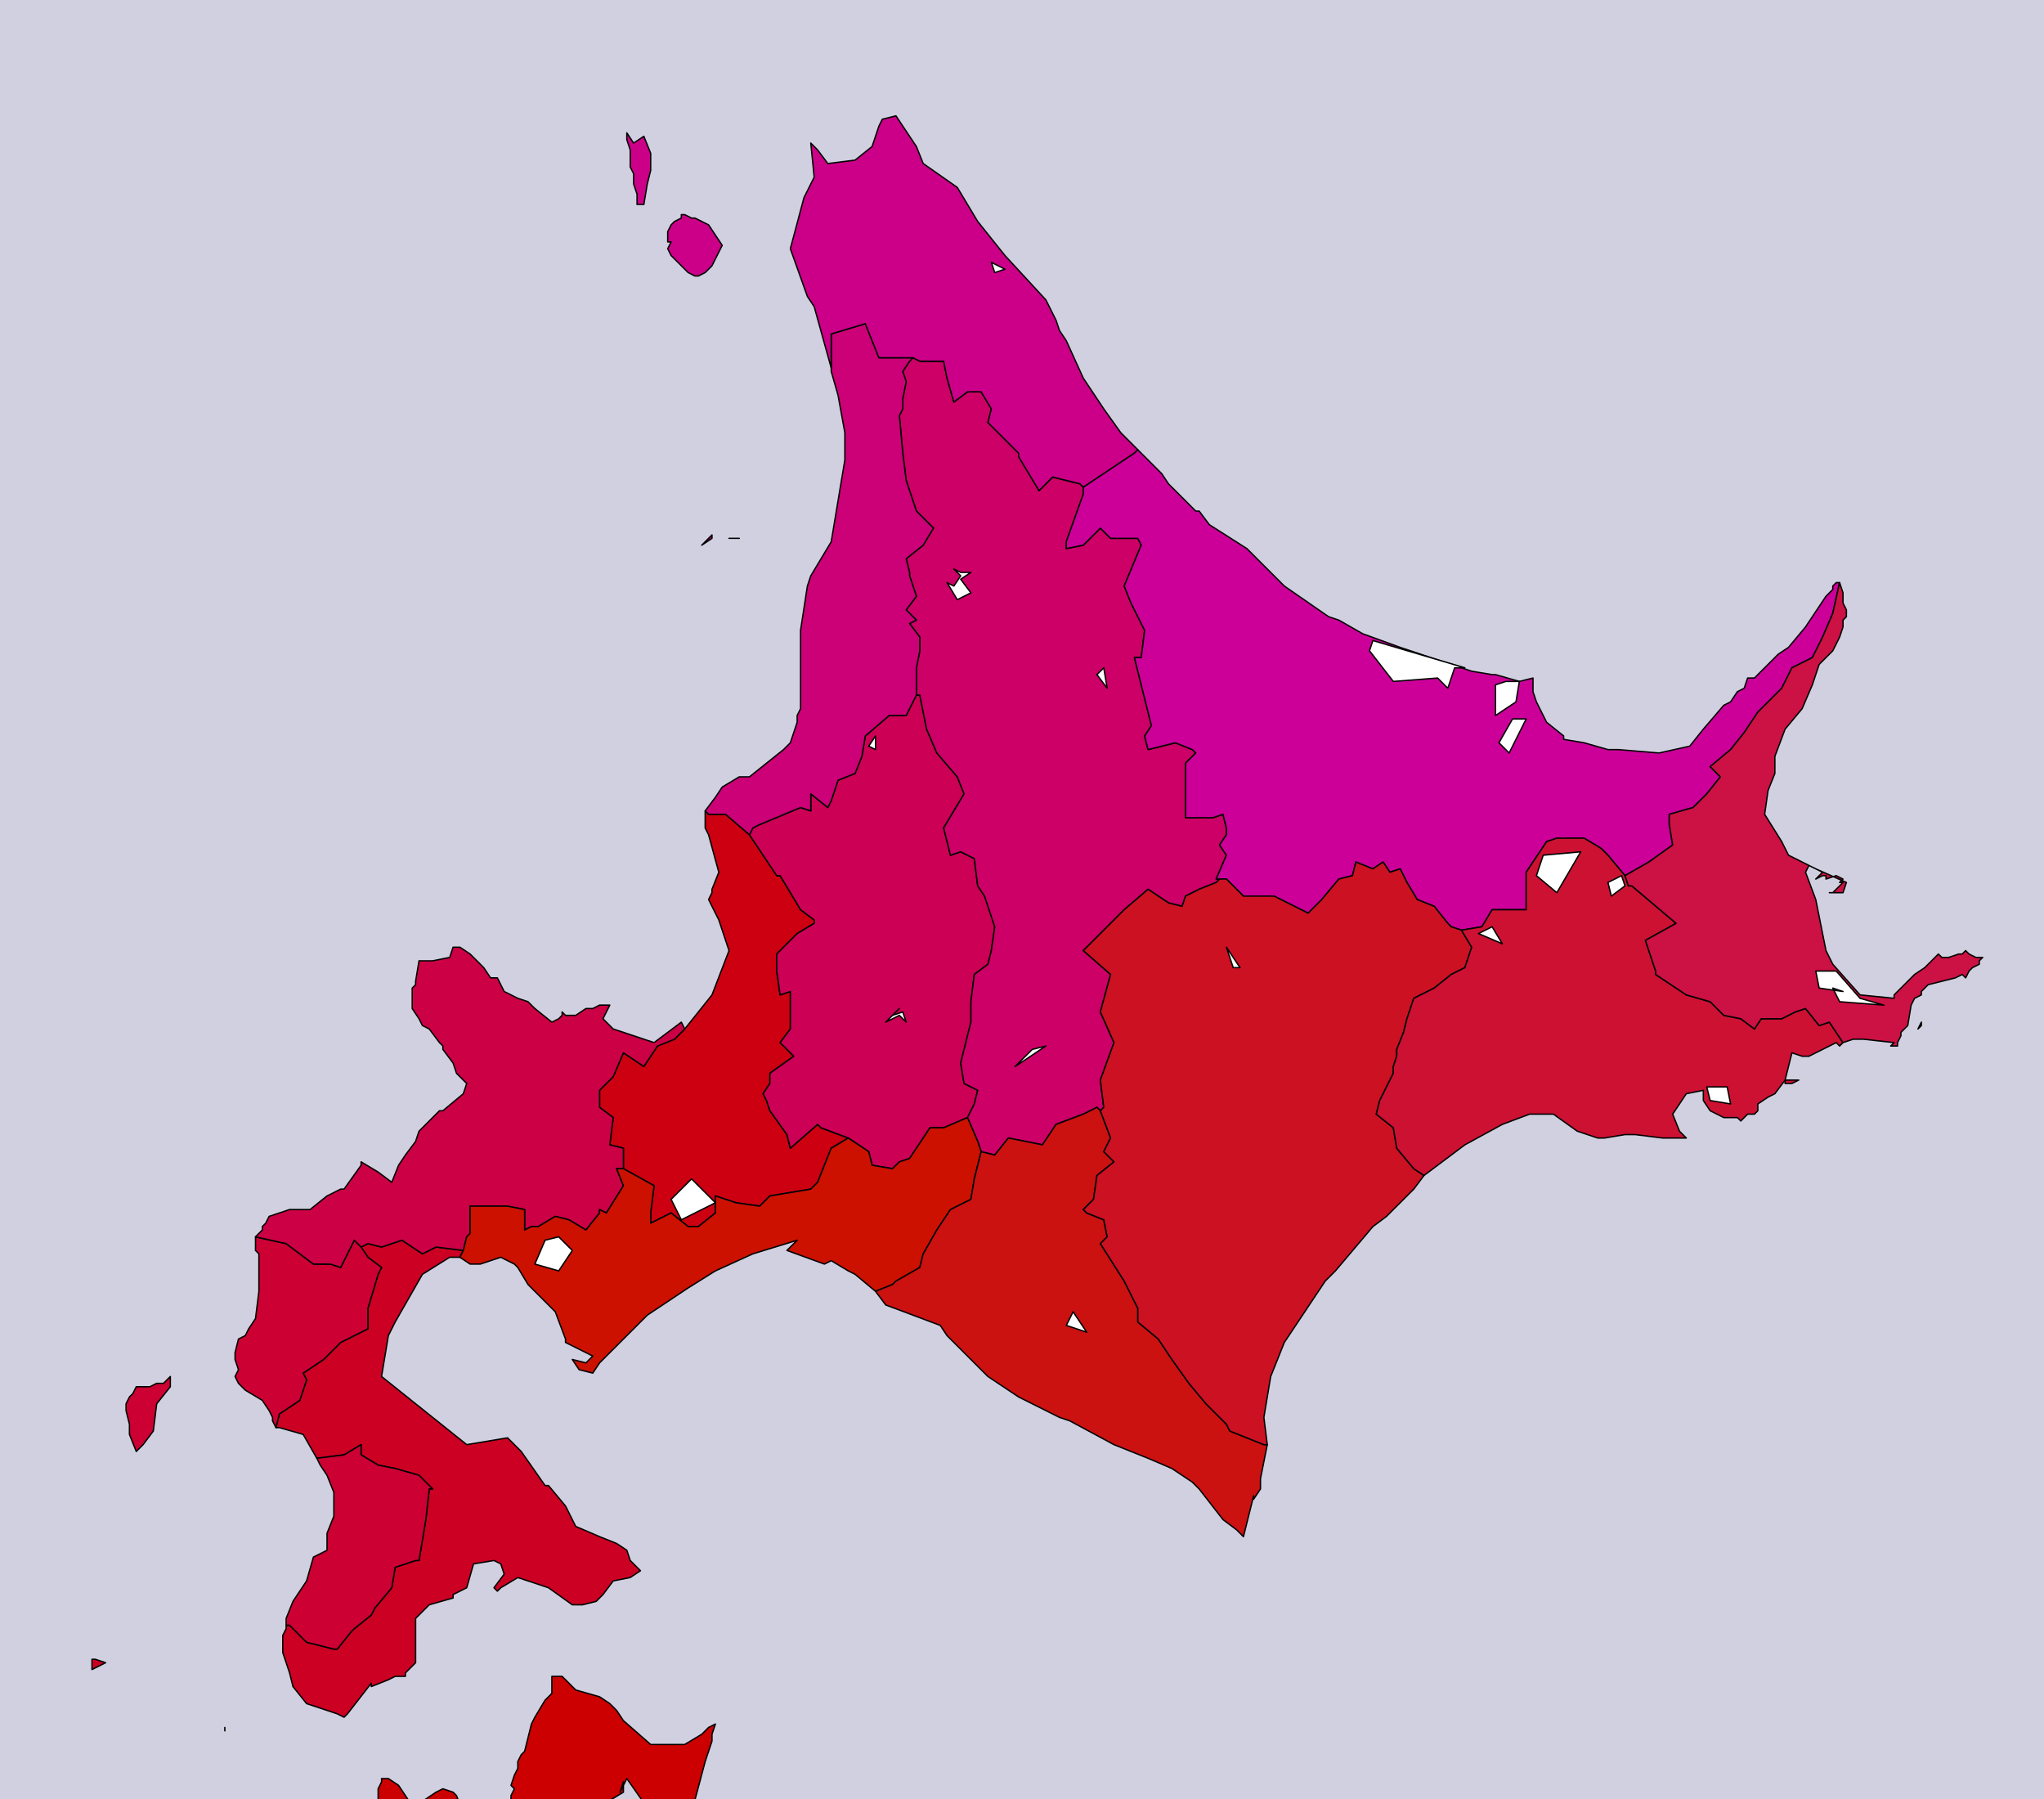
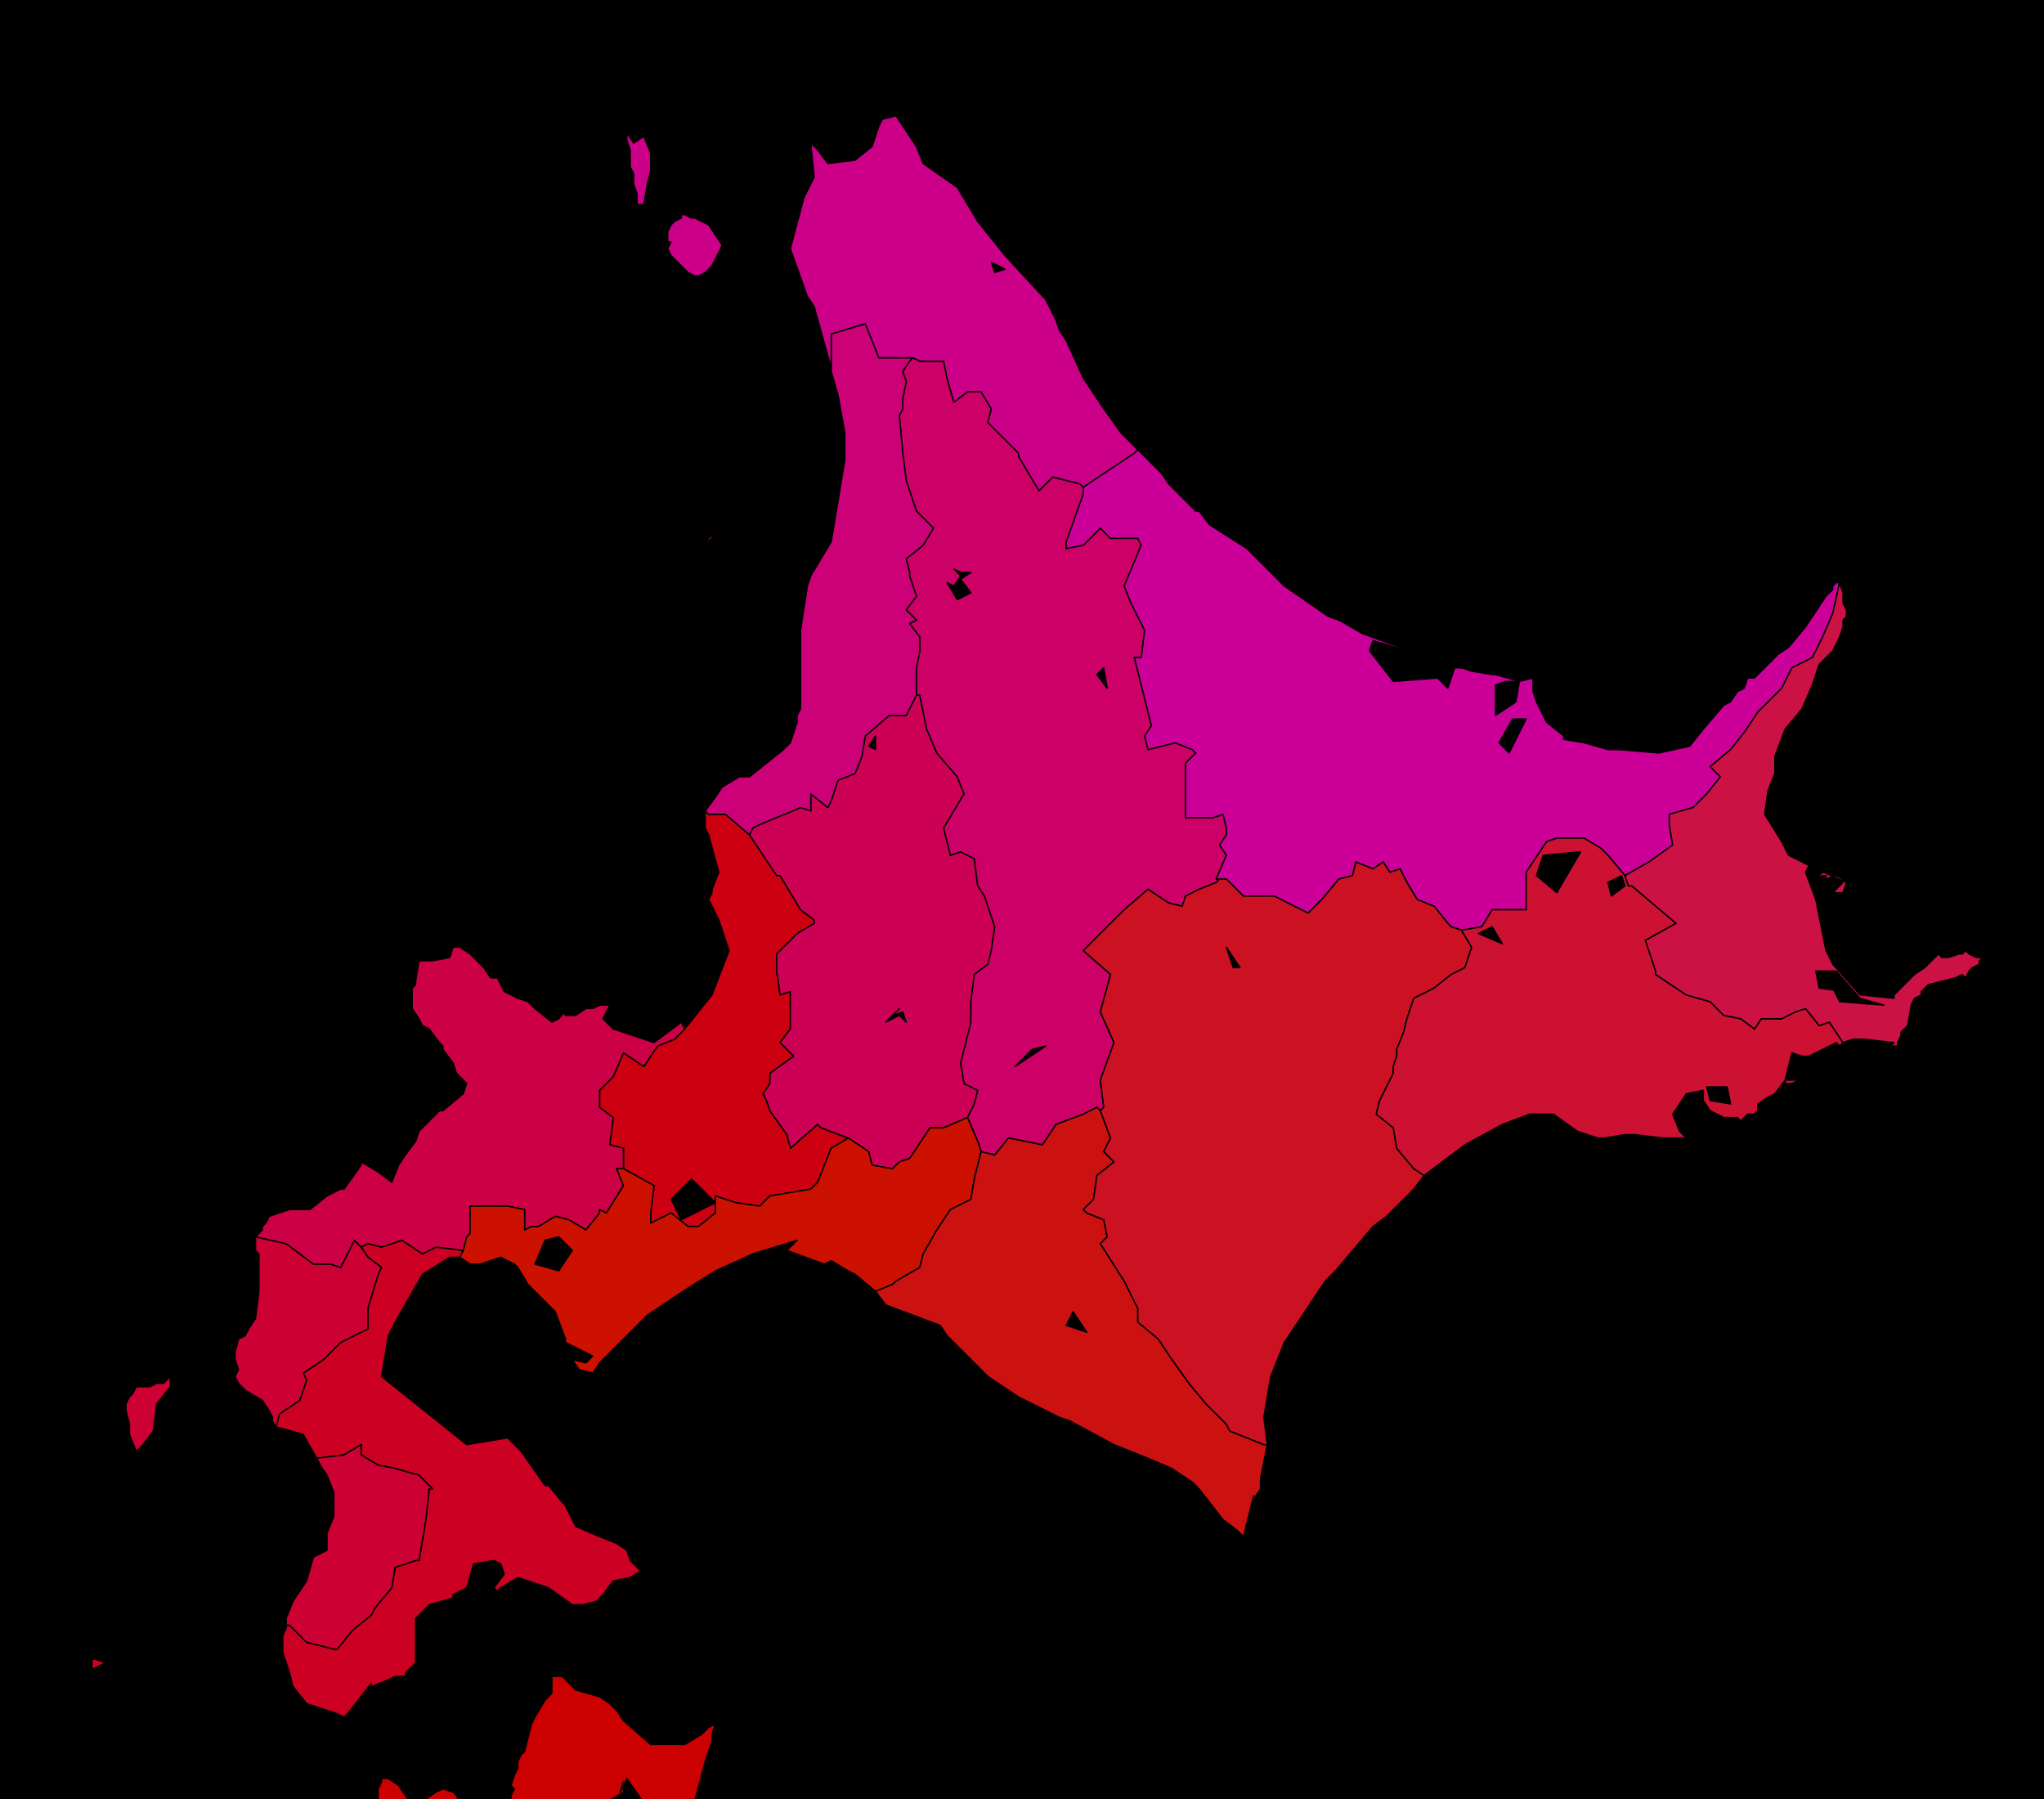
<svg xmlns="http://www.w3.org/2000/svg" xmlns:xlink="http://www.w3.org/1999/xlink" width="600" height="528" version="1.1">
  <g>
    <clipPath id="window0">
      <rect x="0" y="0" width="600" height="528" />
    </clipPath>
  </g>
-   <rect x="0" y="0" width="600" height="528" fill="#d0d0e0" />
+   <rect x="0" y="0" width="600" height="528" fill="#000000" />
  <g pointer-events="fill" stroke="black" stroke-width="0.4" stroke-linejoin="round">
    <a xlink:href="http://ja.wikipedia.org/wiki/青森県">
      <path d="M203 532l4-15 2-6v-2l1-3-2 1-2 2-5 3h-10l-8-7-2-3-1-1-1-1-3-2-7-2-4-4h-1h-2v5l-2 2-3 5-1 2-1 4-1 4-1 1-1 2v2l-1 2-1 3 1 1-1 2v1v1l-1 1v1v1zM164 532l3-2 4 2zM173 532l10-6v-3l-1 3 2-4 7 10zM136 532l-2-5-1-1-3-1-2 1-6 4h-1l-4-6-3-2h-2v1l-1 2v2v1v2v2z" clip-path="url(#window0)" fill="#c00" />
    </a>
    <a xlink:href="http://ja.wikipedia.org/wiki/石狩振興局">
      <path d="M192 348l-1 8v3l6-3 5 4h3l5-4v-5l6 2 7 1 3-3 12-2 2-2 4-10 5-3-8-3-1-1-8 7-1-4-5-7-1-3-1-2 2-3v-3l7-5-4-4 3-4v-11l-3 1-1-7v-5l6-6 5-3v-1l-4-3-6-10h-1l-6-9-2-3-7-6h-5l-1-1v4v1l1 2 3 11-2 5v1l-1 2 1 2 2 4 3 9-5 13-8 10-3 3-5 2-4 6-6-4-3 7-4 4v4v1l4 3-1 8 4 1v6z" clip-path="url(#window0)" fill="#c01" />
    </a>
    <a xlink:href="http://ja.wikipedia.org/wiki/渡島総合振興局">
      <path d="M66 508v-1zM101 504l1-1 7-9v1l5-2 2-1h2h1v-1l3-3v-13l4-4 7-2v-1l4-2 2-7 6-1 2 1 1 3-3 4 1 1 1-1 5-3 9 3 7 5h3l4-1 2-2 3-4 5-1 3-2-3-3-1-3-3-2-5-2-7-3-3-6-5-6h-1l-7-10-4-4-12 2-10-8-5-4-10-8 2-12 2-4 8-14 8-5h2h1l1-2-8-1-4 2-6-4-6 2-4-1-2 1 2 3 4 3-1 2-3 10v6l-8 4-5 5-6 4 1 2-2 6-6 4-1 4h1l7 2 4 7 8-1 5-3v3l5 3 5 1 7 2 2 2 2 2h-1l-1 9-1 6-1 6h-1l-6 2-1 6-5 6-1 2-5 4-1 1-4 5h-1l-8-2-5-5h-1v1l-1 2v5l2 6 1 4 4 5 9 3zM27 490l4-2-3-1h-1z" clip-path="url(#window0)" fill="#c02" />
    </a>
    <a xlink:href="http://ja.wikipedia.org/wiki/檜山振興局">
      <path d="M96 455l-4 2-2 7-4 6-2 5v2h1l5 5 8 2h1l4-5 1-1 5-4 1-2 5-6 1-6 6-2h1l1-6 1-6 1-9h1l-2-2-2-2-7-2-5-1-5-3v-3l-5 3-8 1 1 2 2 3 2 5v2v5l-2 5zM37 414l1 4v3l2 5 2-2 3-4 1-8 4-5v-3l-2 2h-2l-2 1h-2h-2l-1 2-1 1-1 2zM92 371l-8-6-9-2v2v2l1 1v2v5v4l-1 8-2 3-1 2-2 1-1 4v2l1 3-1 2 1 2 2 2 5 3 2 3 1 2v1l1 2 1-4 6-4 2-6-1-2 6-4 5-5 8-4v-6l3-10 1-2-4-3-2-3-2-2-4 8-3-1z" clip-path="url(#window0)" fill="#c03" />
    </a>
    <a xlink:href="http://ja.wikipedia.org/wiki/後志総合振興局">
      <path d="M156 360h2l5-3 4 1 5 3 4-5v-1l2 1 5-8-2-5h2v-6l-4-1 1-8-4-3v-1v-4l4-4 3-7 6 4 4-6 5-2 3-3-1-2-8 6-12-4-3-3 2-4h-3l-2 1h-2l-3 2h-3l-1-1v1l-1 1-2 1-5-4-2-2-3-1-4-2-2-4h-2l-2-3-2-2-2-2-3-2h-1h-1l-1 3-5 1h-4l-1 6v1l-1 1v2v4l2 3 1 2 2 1 3 4 1 1v1l3 4 1 3 3 3-1 3-6 5h-1l-3 3-2 2-1 1-1 3-3 4-2 3-2 5-4-3-5-3v1l-5 7h-1l-4 2-5 4h-6l-6 2-1 2-1 1v1l-2 2 9 2 8 6h5l3 1 4-8 2 2 2-1 4 1 6-2 6 4 4-2 8 1 1-4 1-1v-7v-1h11l5 1v5v1z" clip-path="url(#window0)" fill="#c04" />
    </a>
    <a xlink:href="http://ja.wikipedia.org/wiki/空知総合振興局">
      <path d="M240 330l1 1 8 3 6 4 1 4 6 1 2-2 3-1 2-3 4-6h4l7-3 2-4 1-4-4-2-1-6 3-12v-2v-4l1-8 4-3 1-4 1-7-3-9-2-3-1-8-4-2-3 1-2-8 6-10-2-5-6-7-3-7-2-10h-1l-1 2-2 4h-5l-7 6-1 6-2 5-5 2-2 6-1 2-5-4v5l-3-1-12 5-2 1-1 2 2 3 6 9h1l6 10 4 3v1l-5 3-6 6v5l1 7 3-1v11l-3 4 4 4-7 5v3l-2 3 1 2 1 3 5 7 1 4z" clip-path="url(#window0)" fill="#c05" />
    </a>
    <a xlink:href="http://ja.wikipedia.org/wiki/上川総合振興局">
      <path d="M287 320l-1 4-2 4 3 7 1 3 4 1 4-5 10 2 4-6 8-3 4-2 1 1 1-1-1-8 4-11-4-9 3-11-8-7 1-1 11-11 7-6 6 4 4 1 1-3 4-2 5-2 1-1h-1l3-7-2-3 2-3v-2l-1-4-3 1h-8v-7v-9l3-3-1-1-5-2-8 2-1-4 2-3-4-16-1-4h2l1-8-4-8-2-5 5-12-1-2h-8l-3-3-5 5-5 1v-2l5-14v-2l-1-1-8-2-4 4-6-10v-1l-9-9 1-4-3-5h-4l-4 3-2-7-1-5h-7l-2-1-1 1-2 3 1 3-1 5v3l-1 2 1 11 1 8 3 9 5 5-3 5-5 4 1 4v1l2 6-3 4 3 3-2 1 3 4v4l-1 5v8h1l2 10 3 7 6 7 2 5-6 10 2 8 3-1 4 2 1 8 2 3 3 9-1 7-1 4-4 3-1 8v4v2l-3 12 1 6z" clip-path="url(#window0)" fill="#c06" />
    </a>
    <a xlink:href="http://ja.wikipedia.org/wiki/留萌振興局">
      <path d="M230 220l-10 8h-3l-5 3-2 3-3 4 1 1h5l7 6 1-2 2-1 12-5 3 1v-5l5 4 1-2 2-6 5-2 2-5 1-6 7-6h5l2-4 1-2v-8l1-5v-4l-3-4 2-1-3-3 3-4-2-6v-1l-1-4 5-4 3-5-5-5-3-9-1-8-1-11 1-2v-3l1-5-1-3 2-3 1-1h-3h-7l-4-10-10 3v10v1l2 7 2 11v8l-1 6-3 18-6 10-1 3-2 13v6v17l-1 2v2l-2 6zM206 160l3-2v-1l-3 3zM217 158h-3z" clip-path="url(#window0)" fill="#c07" />
    </a>
    <a xlink:href="http://ja.wikipedia.org/wiki/宗谷総合振興局">
      <path d="M277 106l1 5 2 7 4-3h4l3 5-1 4 9 9v1l6 10 4-4 8 2 1 1 15-10 1-1-5-5-5-7-6-9-5-11-2-3-1-3-1-2-2-4-12-13-8-10-6-10-10-7-2-5-6-9-4 1-1 2-2 6-5 4-8 1-3-4-2-2 1 10-3 6-4 15 5 14 2 3 5 18v-10l10-3 4 10h7h3l2 1zM197 66l-1 2v1v2h1l-1 2 1 2 5 5 2 1h1l2-1 2-2 3-6-4-6-4-2h-1l-2-1h-1v1l-2 1zM186 54l1 3v3h2l1-6 1-4v-5l-2-5-3 2-2-3v2l1 3v2v3l1 2z" clip-path="url(#window0)" fill="#c08" />
    </a>
    <a xlink:href="http://ja.wikipedia.org/wiki/オホーツク総合振興局">
      <path d="M360 258l1 1 4 4h1h8l8 4 2 1 4-4 5-6 4-1 1-4 5 2 3-2 2 3 3-1 2 4 3 5 5 2 4 5 1 1 3 1 6-1 3-5h10v-9v-2l6-9 3-1h8l5 3 2 2 5 6 7-4 7-5-1-6v-3l7-2 4-4 4-5-2-2-1-1 6-5 4-5 4-6 7-7 3-6 6-3 3-6 3-7 2-9h-1l-1 1v1l-1 1-1 1-2 3-2 3-2 3-5 6-3 2-3 3-2 2-2 2h-2l-1 3-2 1-2 3-2 1-6 7-4 5-9 2-12-1h-3l-7-2-6-1v-1l-5-4-3-6-1-3v-4l-4 1-7-2h-1l-6-1-9-3-12-4-11-4-7-4-3-1-13-9-7-7-4-4-11-7-3-4h-1l-8-8-2-3-7-7-1 1-15 10v2l-5 14v2l5-1 5-5 3 3h8l1 2-5 12 2 5 4 8-1 8h-2l1 4 4 16-2 3 1 4 8-2 5 2 1 1-3 3v9v7h8l3-1 1 4v2l-2 3 2 3-3 7h1z" clip-path="url(#window0)" fill="#c09" />
    </a>
    <a xlink:href="http://ja.wikipedia.org/wiki/胆振総合振興局">
      <path d="M166 394l8 4-2 2-4-1 2 3 4 1 2-3 2-2 10-10 2-2 12-8 8-5 11-5 13-4-3 3 11 4 2-1 5 3 2 1 6 5 5-2 1-1 7-4 1-4 4-7 4-6 6-3 1-6 2-8-1-3-3-7-7 3h-4l-4 6-2 3-3 1-2 2-6-1-1-4-6-4-5 3-4 10-2 2-12 2-3 3-7-1-6-2v5l-5 4h-3l-5-4-6 3v-3l1-8-9-5h-2l2 5-5 8-2-1v1l-4 5-5-3-4-1-5 3h-2l-2 1v-1v-5l-5-1h-11v1v7l-1 1-1 4-1 2 3 2h3l6-2 4 2 1 1 3 5 1 1 3 3 4 4 3 8z" clip-path="url(#window0)" fill="#c10" />
    </a>
    <a xlink:href="http://ja.wikipedia.org/wiki/日高振興局">
      <path d="M350 435l2 2 7 9 4 3 2 2 3-12v1l2-3v-3l2-10h-1l-10-4-1-2-6-6-5-6-5-7-4-6-6-5v-4l-4-8-7-11 2-2-1-5-5-2-1-1 1-1 2-2 1-7 5-4-3-3 2-4-3-8-1-1-4 2-8 3-4 6-10-2-4 5-4-1-2 8-1 6-6 3-4 6-4 7-1 4-7 4-1 1-5 2 3 4 16 6 2 3 3 3 6 6 3 3 9 6 12 6 3 1 13 7 5 2 5 2 7 3z" clip-path="url(#window0)" fill="#c11" />
    </a>
    <a xlink:href="http://ja.wikipedia.org/wiki/十勝総合振興局">
      <path d="M344 399l5 7 5 6 6 6 1 2 10 4h1l-1-8 2-12 4-10 2-3 6-9 4-6 3-3 11-13 4-3 8-8 3-4-3-2-5-6-1-6-5-4 1-4 4-8v-2l1-3v-2l2-5 1-4 2-6 6-3 5-4 4-2 2-6-3-5-3-1-1-1-4-5-5-2-3-5-2-4-3 1-2-3-3 2-5-2-1 4-4 1-5 6-4 4-2-1-8-4h-8h-1l-4-4-1-1h-2l-1 1-5 2-4 2-1 3-4-1-6-4-7 6-11 11-1 1 8 7-3 11 4 9-4 11 1 8-1 1 3 8-2 4 3 3-5 4-1 7-2 2-1 1 1 1 5 2 1 5-2 2 7 11 4 8v4l6 5z" clip-path="url(#window0)" fill="#c12" />
    </a>
    <a xlink:href="http://ja.wikipedia.org/wiki/釧路総合振興局">
      <path d="M470 334h1l6-1h3l8 1h7l-2-2-2-5 4-6 5-1v3l2 3 4 2h2h1h1l1 1 1-1 1-1h2l1-1v-2l3-2 2-1 3-4 2-8 3 1h2l2-1 6-3 1 1 1-1-4-6-3 1-4-5-3 1-4 2h-6l-2 3-4-3-5-1-4-4-7-2-9-6v-1l-3-9 9-5-13-11h-1l-1-3-5-6-2-2-5-3h-8l-3 1-6 9v2v9h-10l-3 5-6 1 3 5-2 6-4 2-5 4-6 3-2 6-1 4-2 5v2l-1 3v2l-4 8-1 4 5 4 1 6 5 6 3 2 8-6 4-3 11-6 8-3h7l7 5 6 2zM528 317h-1h-3v1h2z" clip-path="url(#window0)" fill="#c13" />
    </a>
    <a xlink:href="http://ja.wikipedia.org/wiki/根室振興局">
      <g fill="#c14">
        <path d="M563 302l1-1v-1zM530 296l4 5 3-1 4 6 3-1h3l9 1-1 1h2v-1l1-2v-1l2-2 1-6 1-2 2-1v-1l2-2 4-1 4-1 2-1 1 1 1-2 1-1 2-1v-1l1-1h-2l-2-1-1-1-1 1h-1l-3 1h-2l-1-1-1 1-1 1-2 2-3 2-2 2-2 2-2 2v1l-10-1-8-9-2-4-2-10-1-5-3-8 1-2 2 1 2 1-2 2 2-1h1v1l3-1 2 1-1 1h1l-2 2-1 1h-1h4l1-3-9-4-8-4-2-4-5-8 1-7 2-5v-5l3-8 5-6 3-7 2-6 4-4 2-4 1-3v-2l1-1v-2l-1-2v-3l-1-3-2 9-3 7-3 6-6 3-3 6-7 7-4 6-4 5-6 5 1 1 2 2-4 5-4 4-7 2v3l1 6-7 5-7 4 1 3h1l13 11-9 5 3 9v1l9 6 7 2 4 4 5 1 4 3 2-3h6l4-2z" clip-path="url(#window0)" />
      </g>
    </a>
-     <path d="M444 211h4l-5 10-3-3zM442 200h4l-1 6-6 4v-9zM264 296l-2 2 3-1 1 3-2-2-4 2zM533 285h6l7 8 7 2-13-1-2-4 3 1-7-1zM203 346l7 7-10 5-3-6zM257 216v4l-2-1zM282 168h3l-3 2 3 4-4 2-3-5 2 1 2-3-2-2zM303 308l4-1-9 6zM324 196l1 6-3-4zM292 80l-1-3 4 2zM403 188l27 8h-3l-2 6-3-3-13 1-7-9zM160 364l4-1 4 4-4 6-7-2zM315 385l4 6-6-2zM360 278l4 6h-2zM501 319h6l1 5-6-1zM476 257l1 3-4 3-1-4zM453 251l11-1-7 12-6-5zM438 272l3 5-7-3z" clip-path="url(#window0)" pointer-events="none" fill="#ffffff" />
+     <path d="M444 211h4l-5 10-3-3zM442 200h4l-1 6-6 4v-9zM264 296l-2 2 3-1 1 3-2-2-4 2zM533 285h6l7 8 7 2-13-1-2-4 3 1-7-1zM203 346l7 7-10 5-3-6zM257 216v4l-2-1zM282 168h3l-3 2 3 4-4 2-3-5 2 1 2-3-2-2zM303 308l4-1-9 6zM324 196l1 6-3-4zM292 80l-1-3 4 2zM403 188l27 8h-3l-2 6-3-3-13 1-7-9zM160 364l4-1 4 4-4 6-7-2zM315 385l4 6-6-2zM360 278l4 6h-2zM501 319h6l1 5-6-1zM476 257l1 3-4 3-1-4zM453 251l11-1-7 12-6-5zM438 272l3 5-7-3z" clip-path="url(#window0)" pointer-events="none" fill="#000000" />
  </g>
  <g>
  </g>
</svg>
